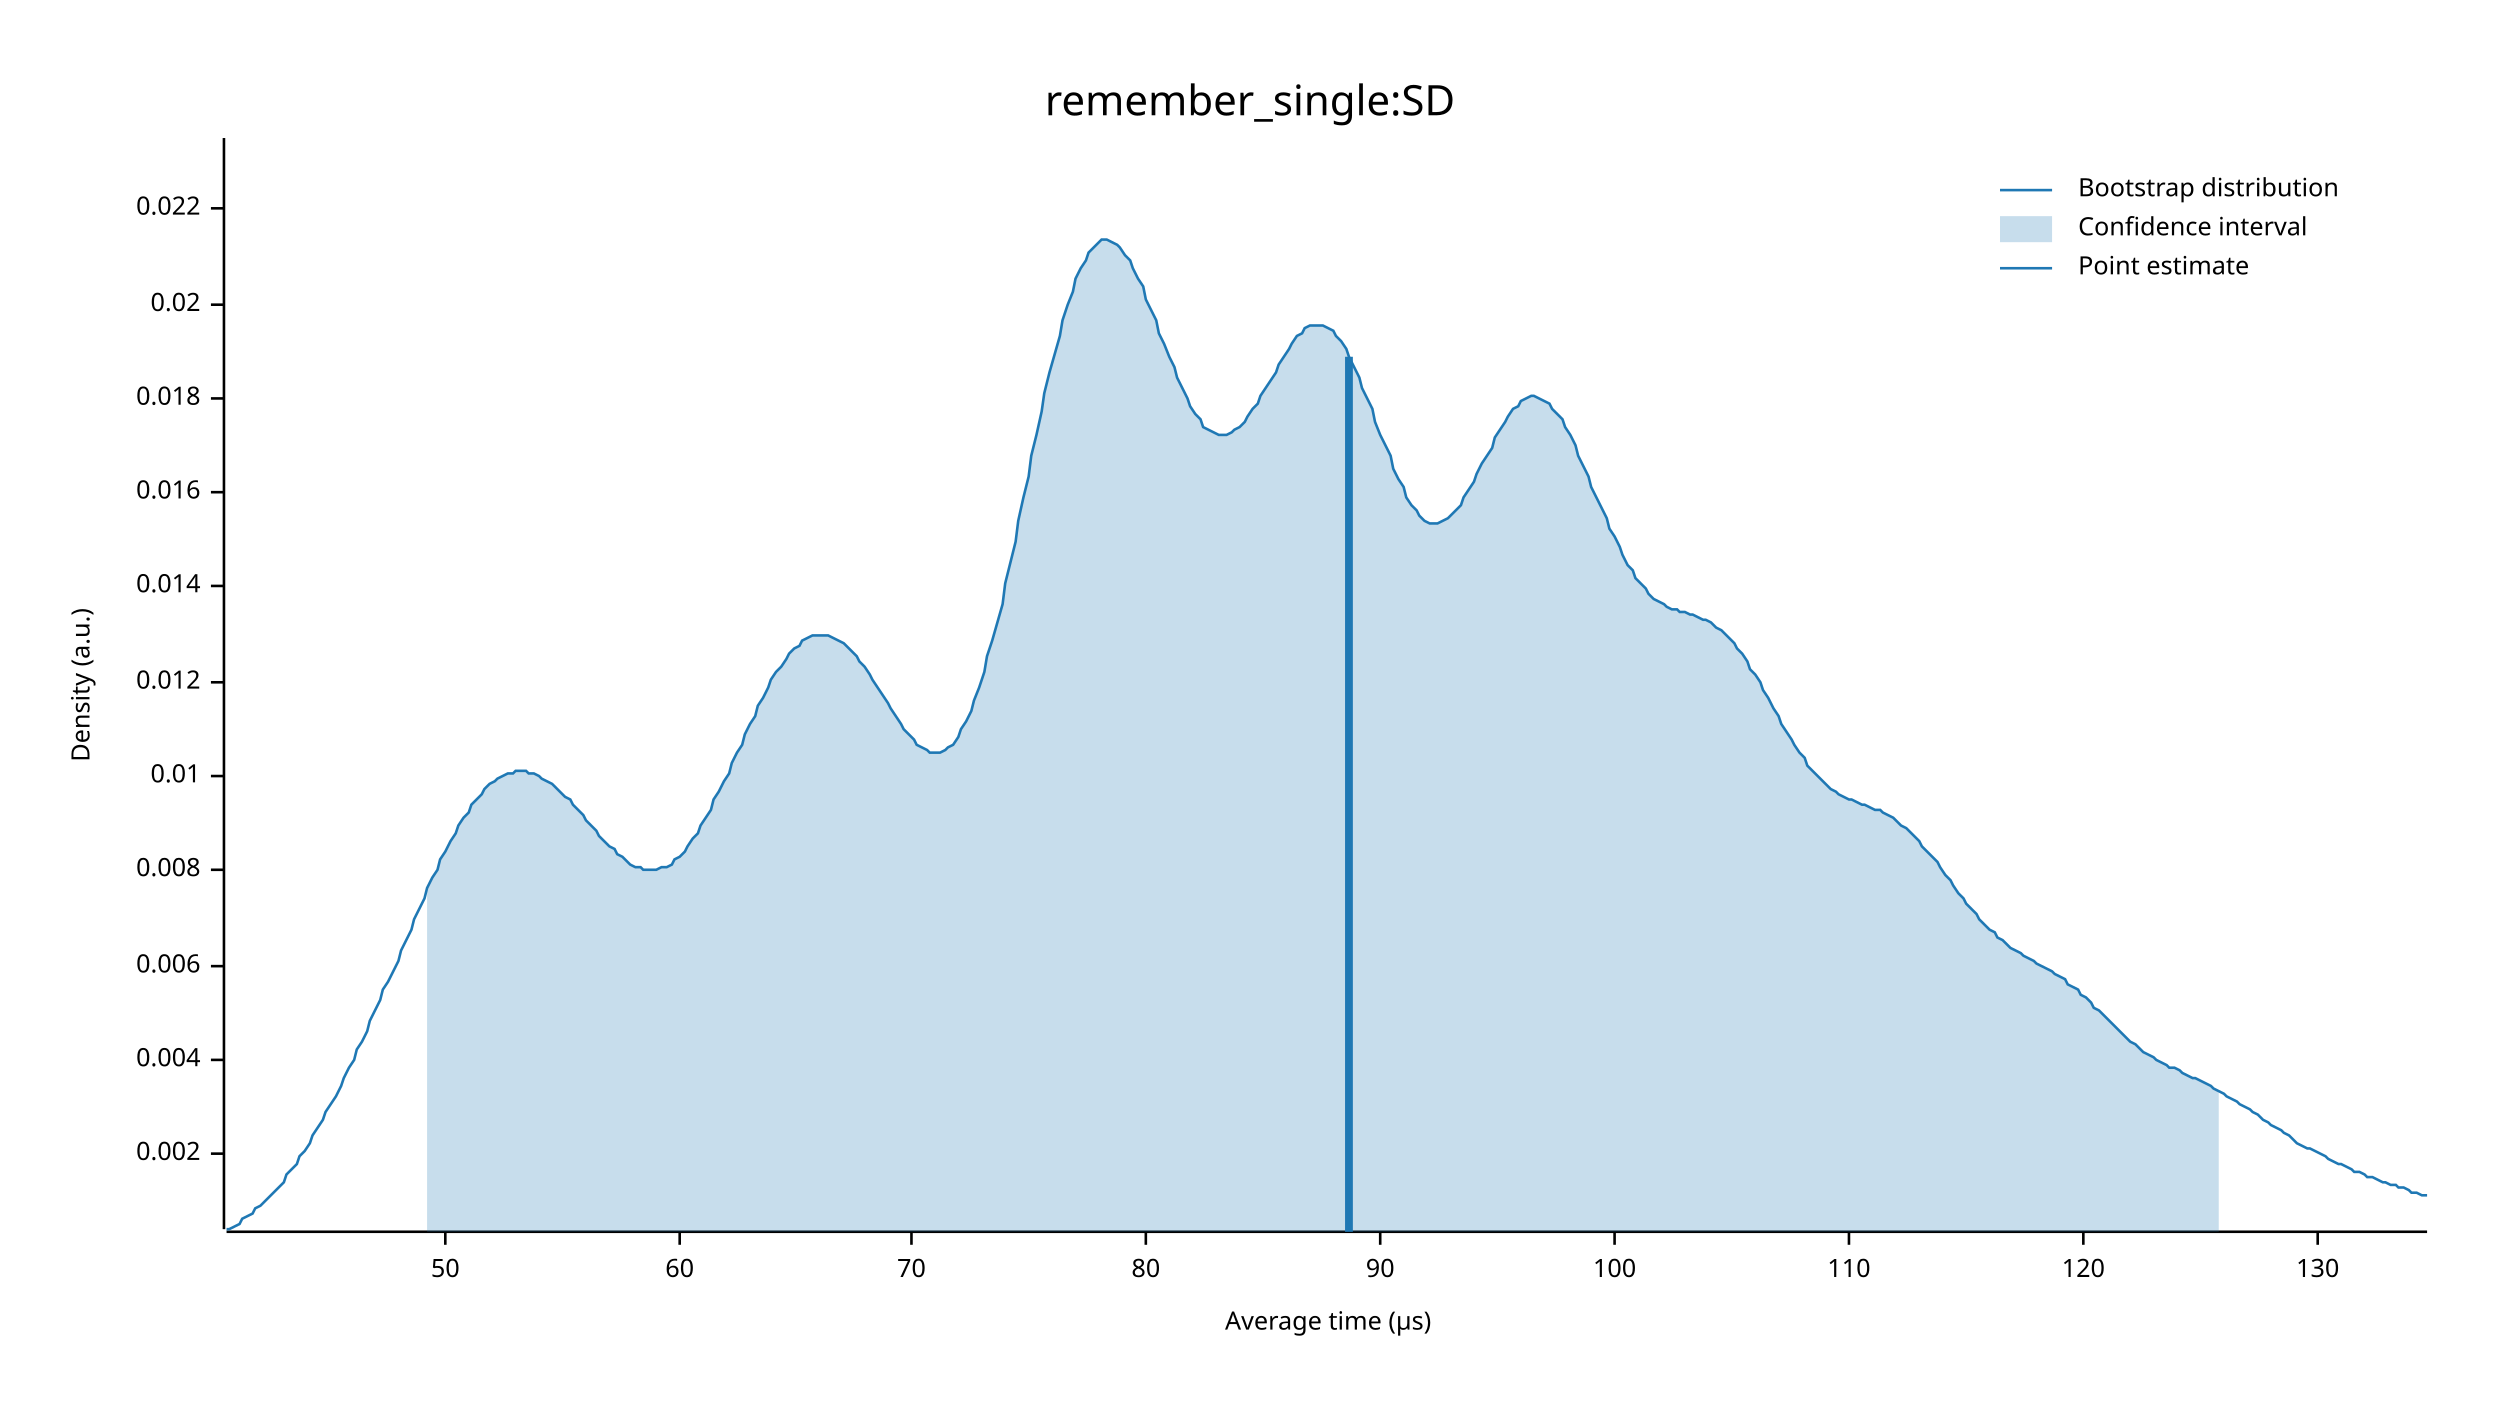
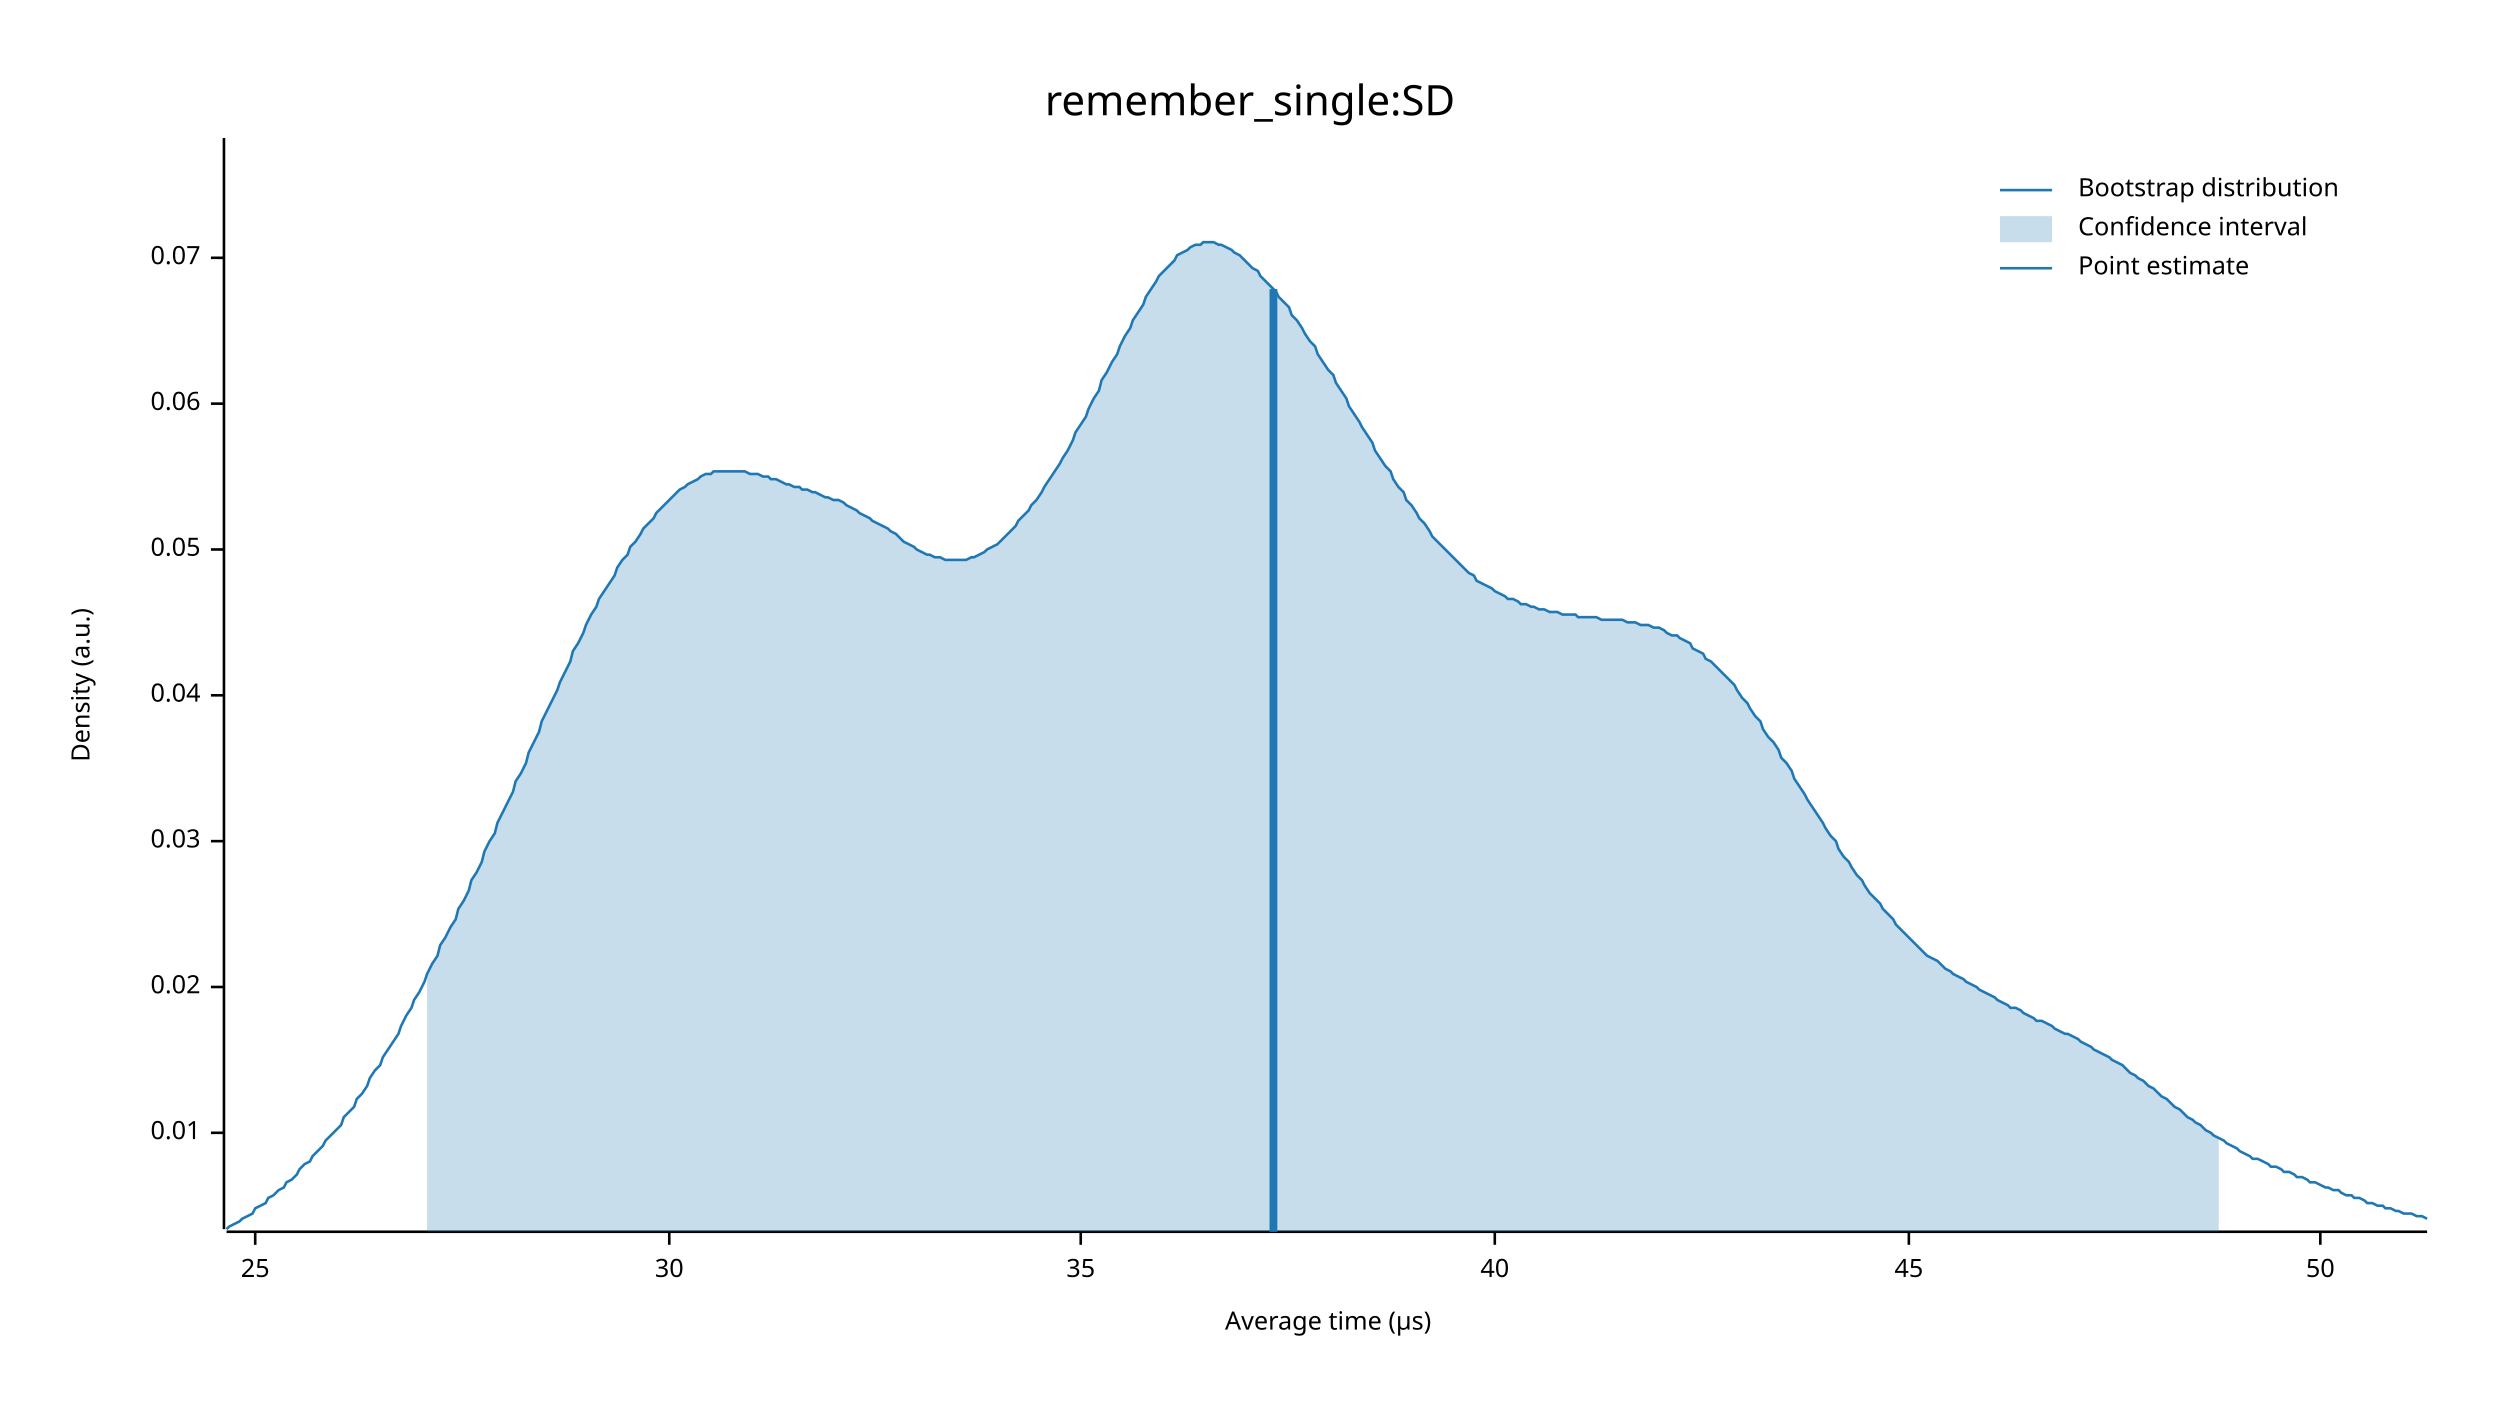
<svg xmlns="http://www.w3.org/2000/svg" width="960" height="540" viewBox="0 0 960 540">
  <text x="480" y="32" dy="0.76em" text-anchor="middle" font-family="sans-serif" font-size="16.129" opacity="1" fill="#000000">
remember_single:SD
</text>
  <text x="27" y="263" dy="0.76em" text-anchor="middle" font-family="sans-serif" font-size="9.677" opacity="1" fill="#000000" transform="rotate(270, 27, 263)">
Density (a.u.)
</text>
  <text x="510" y="513" dy="-0.5ex" text-anchor="middle" font-family="sans-serif" font-size="9.677" opacity="1" fill="#000000">
Average time (µs)
</text>
  <polyline fill="none" opacity="1" stroke="#000000" stroke-width="1" points="86,53 86,472 " />
-   <text x="77" y="443" dy="0.5ex" text-anchor="end" font-family="sans-serif" font-size="9.677" opacity="1" fill="#000000">
- 0.002
- </text>
-   <polyline fill="none" opacity="1" stroke="#000000" stroke-width="1" points="81,443 86,443 " />
-   <text x="77" y="407" dy="0.5ex" text-anchor="end" font-family="sans-serif" font-size="9.677" opacity="1" fill="#000000">
- 0.004
- </text>
-   <polyline fill="none" opacity="1" stroke="#000000" stroke-width="1" points="81,407 86,407 " />
-   <text x="77" y="371" dy="0.5ex" text-anchor="end" font-family="sans-serif" font-size="9.677" opacity="1" fill="#000000">
- 0.006
- </text>
-   <polyline fill="none" opacity="1" stroke="#000000" stroke-width="1" points="81,371 86,371 " />
-   <text x="77" y="334" dy="0.5ex" text-anchor="end" font-family="sans-serif" font-size="9.677" opacity="1" fill="#000000">
- 0.008
- </text>
-   <polyline fill="none" opacity="1" stroke="#000000" stroke-width="1" points="81,334 86,334 " />
-   <text x="77" y="298" dy="0.5ex" text-anchor="end" font-family="sans-serif" font-size="9.677" opacity="1" fill="#000000">
+   <text x="77" y="435" dy="0.5ex" text-anchor="end" font-family="sans-serif" font-size="9.677" opacity="1" fill="#000000">
0.01
</text>
-   <polyline fill="none" opacity="1" stroke="#000000" stroke-width="1" points="81,298 86,298 " />
-   <text x="77" y="262" dy="0.5ex" text-anchor="end" font-family="sans-serif" font-size="9.677" opacity="1" fill="#000000">
- 0.012
- </text>
-   <polyline fill="none" opacity="1" stroke="#000000" stroke-width="1" points="81,262 86,262 " />
-   <text x="77" y="225" dy="0.5ex" text-anchor="end" font-family="sans-serif" font-size="9.677" opacity="1" fill="#000000">
- 0.014
- </text>
-   <polyline fill="none" opacity="1" stroke="#000000" stroke-width="1" points="81,225 86,225 " />
-   <text x="77" y="189" dy="0.5ex" text-anchor="end" font-family="sans-serif" font-size="9.677" opacity="1" fill="#000000">
- 0.016
- </text>
-   <polyline fill="none" opacity="1" stroke="#000000" stroke-width="1" points="81,189 86,189 " />
-   <text x="77" y="153" dy="0.5ex" text-anchor="end" font-family="sans-serif" font-size="9.677" opacity="1" fill="#000000">
- 0.018
- </text>
-   <polyline fill="none" opacity="1" stroke="#000000" stroke-width="1" points="81,153 86,153 " />
-   <text x="77" y="117" dy="0.5ex" text-anchor="end" font-family="sans-serif" font-size="9.677" opacity="1" fill="#000000">
+   <polyline fill="none" opacity="1" stroke="#000000" stroke-width="1" points="81,435 86,435 " />
+   <text x="77" y="379" dy="0.5ex" text-anchor="end" font-family="sans-serif" font-size="9.677" opacity="1" fill="#000000">
0.02
</text>
-   <polyline fill="none" opacity="1" stroke="#000000" stroke-width="1" points="81,117 86,117 " />
-   <text x="77" y="80" dy="0.5ex" text-anchor="end" font-family="sans-serif" font-size="9.677" opacity="1" fill="#000000">
- 0.022
+   <polyline fill="none" opacity="1" stroke="#000000" stroke-width="1" points="81,379 86,379 " />
+   <text x="77" y="323" dy="0.5ex" text-anchor="end" font-family="sans-serif" font-size="9.677" opacity="1" fill="#000000">
+ 0.03
</text>
-   <polyline fill="none" opacity="1" stroke="#000000" stroke-width="1" points="81,80 86,80 " />
+   <polyline fill="none" opacity="1" stroke="#000000" stroke-width="1" points="81,323 86,323 " />
+   <text x="77" y="267" dy="0.5ex" text-anchor="end" font-family="sans-serif" font-size="9.677" opacity="1" fill="#000000">
+ 0.04
+ </text>
+   <polyline fill="none" opacity="1" stroke="#000000" stroke-width="1" points="81,267 86,267 " />
+   <text x="77" y="211" dy="0.5ex" text-anchor="end" font-family="sans-serif" font-size="9.677" opacity="1" fill="#000000">
+ 0.05
+ </text>
+   <polyline fill="none" opacity="1" stroke="#000000" stroke-width="1" points="81,211 86,211 " />
+   <text x="77" y="155" dy="0.5ex" text-anchor="end" font-family="sans-serif" font-size="9.677" opacity="1" fill="#000000">
+ 0.06
+ </text>
+   <polyline fill="none" opacity="1" stroke="#000000" stroke-width="1" points="81,155 86,155 " />
+   <text x="77" y="99" dy="0.5ex" text-anchor="end" font-family="sans-serif" font-size="9.677" opacity="1" fill="#000000">
+ 0.07
+ </text>
+   <polyline fill="none" opacity="1" stroke="#000000" stroke-width="1" points="81,99 86,99 " />
  <polyline fill="none" opacity="1" stroke="#000000" stroke-width="1" points="87,473 932,473 " />
-   <text x="171" y="483" dy="0.76em" text-anchor="middle" font-family="sans-serif" font-size="9.677" opacity="1" fill="#000000">
+   <text x="98" y="483" dy="0.76em" text-anchor="middle" font-family="sans-serif" font-size="9.677" opacity="1" fill="#000000">
+ 25
+ </text>
+   <polyline fill="none" opacity="1" stroke="#000000" stroke-width="1" points="98,473 98,478 " />
+   <text x="257" y="483" dy="0.76em" text-anchor="middle" font-family="sans-serif" font-size="9.677" opacity="1" fill="#000000">
+ 30
+ </text>
+   <polyline fill="none" opacity="1" stroke="#000000" stroke-width="1" points="257,473 257,478 " />
+   <text x="415" y="483" dy="0.76em" text-anchor="middle" font-family="sans-serif" font-size="9.677" opacity="1" fill="#000000">
+ 35
+ </text>
+   <polyline fill="none" opacity="1" stroke="#000000" stroke-width="1" points="415,473 415,478 " />
+   <text x="574" y="483" dy="0.76em" text-anchor="middle" font-family="sans-serif" font-size="9.677" opacity="1" fill="#000000">
+ 40
+ </text>
+   <polyline fill="none" opacity="1" stroke="#000000" stroke-width="1" points="574,473 574,478 " />
+   <text x="733" y="483" dy="0.76em" text-anchor="middle" font-family="sans-serif" font-size="9.677" opacity="1" fill="#000000">
+ 45
+ </text>
+   <polyline fill="none" opacity="1" stroke="#000000" stroke-width="1" points="733,473 733,478 " />
+   <text x="891" y="483" dy="0.76em" text-anchor="middle" font-family="sans-serif" font-size="9.677" opacity="1" fill="#000000">
50
</text>
-   <polyline fill="none" opacity="1" stroke="#000000" stroke-width="1" points="171,473 171,478 " />
-   <text x="261" y="483" dy="0.76em" text-anchor="middle" font-family="sans-serif" font-size="9.677" opacity="1" fill="#000000">
- 60
- </text>
-   <polyline fill="none" opacity="1" stroke="#000000" stroke-width="1" points="261,473 261,478 " />
-   <text x="350" y="483" dy="0.76em" text-anchor="middle" font-family="sans-serif" font-size="9.677" opacity="1" fill="#000000">
- 70
- </text>
-   <polyline fill="none" opacity="1" stroke="#000000" stroke-width="1" points="350,473 350,478 " />
-   <text x="440" y="483" dy="0.76em" text-anchor="middle" font-family="sans-serif" font-size="9.677" opacity="1" fill="#000000">
- 80
- </text>
-   <polyline fill="none" opacity="1" stroke="#000000" stroke-width="1" points="440,473 440,478 " />
-   <text x="530" y="483" dy="0.76em" text-anchor="middle" font-family="sans-serif" font-size="9.677" opacity="1" fill="#000000">
- 90
- </text>
-   <polyline fill="none" opacity="1" stroke="#000000" stroke-width="1" points="530,473 530,478 " />
-   <text x="620" y="483" dy="0.76em" text-anchor="middle" font-family="sans-serif" font-size="9.677" opacity="1" fill="#000000">
- 100
- </text>
-   <polyline fill="none" opacity="1" stroke="#000000" stroke-width="1" points="620,473 620,478 " />
-   <text x="710" y="483" dy="0.76em" text-anchor="middle" font-family="sans-serif" font-size="9.677" opacity="1" fill="#000000">
- 110
- </text>
-   <polyline fill="none" opacity="1" stroke="#000000" stroke-width="1" points="710,473 710,478 " />
-   <text x="800" y="483" dy="0.76em" text-anchor="middle" font-family="sans-serif" font-size="9.677" opacity="1" fill="#000000">
- 120
- </text>
-   <polyline fill="none" opacity="1" stroke="#000000" stroke-width="1" points="800,473 800,478 " />
-   <text x="890" y="483" dy="0.76em" text-anchor="middle" font-family="sans-serif" font-size="9.677" opacity="1" fill="#000000">
- 130
- </text>
-   <polyline fill="none" opacity="1" stroke="#000000" stroke-width="1" points="890,473 890,478 " />
-   <polyline fill="none" opacity="1" stroke="#1F78B4" stroke-width="1" points="87,472 88,472 90,471 92,470 93,468 95,467 97,466 98,464 100,463 102,461 103,460 105,458 107,456 109,454 110,451 112,449 114,447 115,444 117,442 119,439 120,436 122,433 124,430 125,427 127,424 129,421 131,417 132,414 134,410 136,407 137,403 139,400 141,396 142,392 144,388 146,384 147,380 149,377 151,373 153,369 154,365 156,361 158,357 159,353 161,349 163,345 164,341 166,337 168,334 169,330 171,327 173,323 175,320 176,317 178,314 180,312 181,309 183,307 185,305 186,303 188,301 190,300 191,299 193,298 195,297 197,297 198,296 200,296 202,296 203,297 205,297 207,298 208,299 210,300 212,301 214,303 215,304 217,306 219,307 220,309 222,311 224,313 225,315 227,317 229,319 230,321 232,323 234,325 236,326 237,328 239,329 241,331 242,332 244,333 246,333 247,334 249,334 251,334 252,334 254,333 256,333 258,332 259,330 261,329 263,327 264,325 266,322 268,320 269,317 271,314 273,311 274,307 276,304 278,300 280,297 281,293 283,289 285,286 286,282 288,278 290,275 291,271 293,268 295,264 296,261 298,258 300,256 302,253 303,251 305,249 307,248 308,246 310,245 312,244 313,244 315,244 317,244 318,244 320,245 322,246 324,247 325,248 327,250 329,252 330,254 332,256 334,259 335,261 337,264 339,267 341,270 342,272 344,275 346,278 347,280 349,282 351,284 352,286 354,287 356,288 357,289 359,289 361,289 363,288 364,287 366,286 368,283 369,280 371,277 373,273 374,269 376,264 378,258 379,252 381,246 383,239 385,232 386,224 388,216 390,208 391,200 393,191 395,183 396,175 398,167 400,158 401,151 403,143 405,136 407,129 408,123 410,117 412,112 413,107 415,103 417,100 418,97 420,95 422,93 423,92 425,92 427,93 429,94 430,95 432,98 434,100 435,103 437,107 439,110 440,115 442,119 444,123 445,128 447,132 449,137 451,141 452,145 454,149 456,153 457,156 459,159 461,161 462,164 464,165 466,166 468,167 469,167 471,167 473,166 474,165 476,164 478,162 479,160 481,157 483,155 484,152 486,149 488,146 490,143 491,140 493,137 495,134 496,132 498,129 500,128 501,126 503,125 505,125 506,125 508,125 510,126 512,127 513,129 515,131 517,134 518,137 520,141 522,145 523,149 525,153 527,157 528,162 530,167 532,171 534,175 535,180 537,184 539,187 540,191 542,194 544,196 545,198 547,200 549,201 550,201 552,201 554,200 556,199 557,198 559,196 561,194 562,191 564,188 566,185 567,182 569,178 571,175 573,172 574,168 576,165 578,162 579,160 581,157 583,156 584,154 586,153 588,152 589,152 591,153 593,154 595,155 596,157 598,159 600,161 601,164 603,167 605,171 606,175 608,179 610,183 611,187 613,191 615,195 617,199 618,203 620,206 622,210 623,213 625,217 627,219 628,222 630,224 632,226 633,228 635,230 637,231 639,232 640,233 642,234 644,234 645,235 647,235 649,236 650,236 652,237 654,238 655,238 657,239 659,241 661,242 662,243 664,245 666,247 667,249 669,251 671,254 672,257 674,259 676,262 677,265 679,268 681,272 683,275 684,278 686,281 688,284 689,286 691,289 693,291 694,294 696,296 698,298 700,300 701,301 703,303 705,304 706,305 708,306 710,307 711,307 713,308 715,309 716,309 718,310 720,311 722,311 723,312 725,313 727,314 728,315 730,317 732,318 733,319 735,321 737,323 738,325 740,327 742,329 744,331 745,333 747,336 749,338 750,340 752,343 754,345 755,347 757,349 759,351 760,353 762,355 764,357 766,358 767,360 769,361 771,363 772,364 774,365 776,366 777,367 779,368 781,369 782,370 784,371 786,372 788,373 789,374 791,375 793,376 794,378 796,379 798,380 799,382 801,383 803,385 804,387 806,388 808,390 810,392 811,393 813,395 815,397 816,398 818,400 820,401 821,402 823,404 825,405 827,406 828,407 830,408 832,409 833,410 835,410 837,411 838,412 840,413 842,414 843,414 845,415 847,416 849,417 850,418 852,419 854,420 855,421 857,422 859,423 860,424 862,425 864,426 865,427 867,428 869,430 871,431 872,432 874,433 876,434 877,435 879,436 881,438 882,439 884,440 886,441 887,441 889,442 891,443 893,444 894,445 896,446 898,447 899,447 901,448 903,449 904,450 906,450 908,451 909,452 911,452 913,453 915,454 916,454 918,455 920,455 921,456 923,456 925,457 926,458 928,458 930,459 932,459 " />
-   <polygon opacity="0.25" fill="#1F78B4" points="164,341 166,337 168,334 169,330 171,327 173,323 175,320 176,317 178,314 180,312 181,309 183,307 185,305 186,303 188,301 190,300 191,299 193,298 195,297 197,297 198,296 200,296 202,296 203,297 205,297 207,298 208,299 210,300 212,301 214,303 215,304 217,306 219,307 220,309 222,311 224,313 225,315 227,317 229,319 230,321 232,323 234,325 236,326 237,328 239,329 241,331 242,332 244,333 246,333 247,334 249,334 251,334 252,334 254,333 256,333 258,332 259,330 261,329 263,327 264,325 266,322 268,320 269,317 271,314 273,311 274,307 276,304 278,300 280,297 281,293 283,289 285,286 286,282 288,278 290,275 291,271 293,268 295,264 296,261 298,258 300,256 302,253 303,251 305,249 307,248 308,246 310,245 312,244 313,244 315,244 317,244 318,244 320,245 322,246 324,247 325,248 327,250 329,252 330,254 332,256 334,259 335,261 337,264 339,267 341,270 342,272 344,275 346,278 347,280 349,282 351,284 352,286 354,287 356,288 357,289 359,289 361,289 363,288 364,287 366,286 368,283 369,280 371,277 373,273 374,269 376,264 378,258 379,252 381,246 383,239 385,232 386,224 388,216 390,208 391,200 393,191 395,183 396,175 398,167 400,158 401,151 403,143 405,136 407,129 408,123 410,117 412,112 413,107 415,103 417,100 418,97 420,95 422,93 423,92 425,92 427,93 429,94 430,95 432,98 434,100 435,103 437,107 439,110 440,115 442,119 444,123 445,128 447,132 449,137 451,141 452,145 454,149 456,153 457,156 459,159 461,161 462,164 464,165 466,166 468,167 469,167 471,167 473,166 474,165 476,164 478,162 479,160 481,157 483,155 484,152 486,149 488,146 490,143 491,140 493,137 495,134 496,132 498,129 500,128 501,126 503,125 505,125 506,125 508,125 510,126 512,127 513,129 515,131 517,134 518,137 520,141 522,145 523,149 525,153 527,157 528,162 530,167 532,171 534,175 535,180 537,184 539,187 540,191 542,194 544,196 545,198 547,200 549,201 550,201 552,201 554,200 556,199 557,198 559,196 561,194 562,191 564,188 566,185 567,182 569,178 571,175 573,172 574,168 576,165 578,162 579,160 581,157 583,156 584,154 586,153 588,152 589,152 591,153 593,154 595,155 596,157 598,159 600,161 601,164 603,167 605,171 606,175 608,179 610,183 611,187 613,191 615,195 617,199 618,203 620,206 622,210 623,213 625,217 627,219 628,222 630,224 632,226 633,228 635,230 637,231 639,232 640,233 642,234 644,234 645,235 647,235 649,236 650,236 652,237 654,238 655,238 657,239 659,241 661,242 662,243 664,245 666,247 667,249 669,251 671,254 672,257 674,259 676,262 677,265 679,268 681,272 683,275 684,278 686,281 688,284 689,286 691,289 693,291 694,294 696,296 698,298 700,300 701,301 703,303 705,304 706,305 708,306 710,307 711,307 713,308 715,309 716,309 718,310 720,311 722,311 723,312 725,313 727,314 728,315 730,317 732,318 733,319 735,321 737,323 738,325 740,327 742,329 744,331 745,333 747,336 749,338 750,340 752,343 754,345 755,347 757,349 759,351 760,353 762,355 764,357 766,358 767,360 769,361 771,363 772,364 774,365 776,366 777,367 779,368 781,369 782,370 784,371 786,372 788,373 789,374 791,375 793,376 794,378 796,379 798,380 799,382 801,383 803,385 804,387 806,388 808,390 810,392 811,393 813,395 815,397 816,398 818,400 820,401 821,402 823,404 825,405 827,406 828,407 830,408 832,409 833,410 835,410 837,411 838,412 840,413 842,414 843,414 845,415 847,416 849,417 850,418 852,419 852,473 164,473 " />
-   <polyline fill="none" opacity="1" stroke="#1F78B4" stroke-width="3" points="518,473 518,137 " />
+   <polyline fill="none" opacity="1" stroke="#000000" stroke-width="1" points="891,473 891,478 " />
+   <polyline fill="none" opacity="1" stroke="#1F78B4" stroke-width="1" points="87,472 88,471 90,470 92,469 93,468 95,467 97,466 98,464 100,463 102,462 103,460 105,459 107,457 109,456 110,454 112,453 114,451 115,449 117,447 119,446 120,444 122,442 124,440 125,438 127,436 129,434 131,432 132,429 134,427 136,425 137,422 139,420 141,417 142,414 144,411 146,409 147,406 149,403 151,400 153,397 154,394 156,390 158,387 159,384 161,381 163,377 164,374 166,370 168,367 169,363 171,360 173,356 175,353 176,349 178,346 180,342 181,338 183,335 185,331 186,327 188,323 190,320 191,316 193,312 195,308 197,304 198,300 200,297 202,293 203,289 205,285 207,281 208,277 210,273 212,269 214,265 215,262 217,258 219,254 220,250 222,247 224,243 225,240 227,236 229,233 230,230 232,227 234,224 236,221 237,218 239,215 241,213 242,210 244,208 246,205 247,203 249,201 251,199 252,197 254,195 256,193 258,191 259,190 261,188 263,187 264,186 266,185 268,184 269,183 271,182 273,182 274,181 276,181 278,181 280,181 281,181 283,181 285,181 286,181 288,182 290,182 291,182 293,183 295,183 296,184 298,184 300,185 302,186 303,186 305,187 307,187 308,188 310,188 312,189 313,189 315,190 317,191 318,191 320,192 322,192 324,193 325,194 327,195 329,196 330,197 332,198 334,199 335,200 337,201 339,202 341,203 342,204 344,205 346,207 347,208 349,209 351,210 352,211 354,212 356,213 357,213 359,214 361,214 363,215 364,215 366,215 368,215 369,215 371,215 373,214 374,214 376,213 378,212 379,211 381,210 383,209 385,207 386,206 388,204 390,202 391,200 393,198 395,196 396,194 398,192 400,189 401,187 403,184 405,181 407,178 408,176 410,173 412,169 413,166 415,163 417,160 418,157 420,153 422,150 423,146 425,143 427,139 429,136 430,133 432,129 434,126 435,123 437,120 439,117 440,114 442,111 444,108 445,106 447,104 449,102 451,100 452,98 454,97 456,96 457,95 459,94 461,94 462,93 464,93 466,93 468,94 469,94 471,95 473,96 474,97 476,98 478,100 479,101 481,103 483,104 484,106 486,108 488,110 490,112 491,114 493,116 495,118 496,121 498,123 500,126 501,128 503,131 505,133 506,136 508,139 510,142 512,144 513,147 515,150 517,153 518,156 520,159 522,162 523,164 525,167 527,170 528,173 530,176 532,179 534,181 535,184 537,187 539,189 540,192 542,194 544,197 545,199 547,201 549,204 550,206 552,208 554,210 556,212 557,213 559,215 561,217 562,218 564,220 566,221 567,223 569,224 571,225 573,226 574,227 576,228 578,229 579,230 581,230 583,231 584,232 586,232 588,233 589,233 591,234 593,234 595,235 596,235 598,235 600,236 601,236 603,236 605,236 606,237 608,237 610,237 611,237 613,237 615,238 617,238 618,238 620,238 622,238 623,238 625,239 627,239 628,239 630,240 632,240 633,240 635,241 637,241 639,242 640,243 642,244 644,244 645,245 647,246 649,247 650,249 652,250 654,251 655,253 657,254 659,256 661,258 662,259 664,261 666,263 667,265 669,268 671,270 672,272 674,275 676,277 677,280 679,283 681,285 683,288 684,291 686,293 688,296 689,299 691,302 693,305 694,307 696,310 698,313 700,316 701,318 703,321 705,323 706,326 708,329 710,331 711,333 713,336 715,338 716,340 718,343 720,345 722,347 723,349 725,351 727,353 728,355 730,357 732,359 733,360 735,362 737,364 738,365 740,367 742,368 744,369 745,370 747,372 749,373 750,374 752,375 754,376 755,377 757,378 759,379 760,380 762,381 764,382 766,383 767,384 769,385 771,386 772,387 774,387 776,388 777,389 779,390 781,391 782,392 784,392 786,393 788,394 789,395 791,396 793,397 794,397 796,398 798,399 799,400 801,401 803,402 804,403 806,404 808,405 810,406 811,407 813,408 815,409 816,410 818,412 820,413 821,414 823,415 825,417 827,418 828,419 830,421 832,422 833,423 835,425 837,426 838,427 840,429 842,430 843,431 845,432 847,434 849,435 850,436 852,437 854,438 855,439 857,440 859,441 860,442 862,443 864,444 865,445 867,445 869,446 871,447 872,448 874,448 876,449 877,450 879,450 881,451 882,452 884,452 886,453 887,454 889,454 891,455 893,456 894,456 896,457 898,457 899,458 901,459 903,459 904,460 906,460 908,461 909,462 911,462 913,463 915,463 916,464 918,464 920,465 921,465 923,466 925,466 926,466 928,467 930,467 932,468 " />
+   <polygon opacity="0.25" fill="#1F78B4" points="164,374 166,370 168,367 169,363 171,360 173,356 175,353 176,349 178,346 180,342 181,338 183,335 185,331 186,327 188,323 190,320 191,316 193,312 195,308 197,304 198,300 200,297 202,293 203,289 205,285 207,281 208,277 210,273 212,269 214,265 215,262 217,258 219,254 220,250 222,247 224,243 225,240 227,236 229,233 230,230 232,227 234,224 236,221 237,218 239,215 241,213 242,210 244,208 246,205 247,203 249,201 251,199 252,197 254,195 256,193 258,191 259,190 261,188 263,187 264,186 266,185 268,184 269,183 271,182 273,182 274,181 276,181 278,181 280,181 281,181 283,181 285,181 286,181 288,182 290,182 291,182 293,183 295,183 296,184 298,184 300,185 302,186 303,186 305,187 307,187 308,188 310,188 312,189 313,189 315,190 317,191 318,191 320,192 322,192 324,193 325,194 327,195 329,196 330,197 332,198 334,199 335,200 337,201 339,202 341,203 342,204 344,205 346,207 347,208 349,209 351,210 352,211 354,212 356,213 357,213 359,214 361,214 363,215 364,215 366,215 368,215 369,215 371,215 373,214 374,214 376,213 378,212 379,211 381,210 383,209 385,207 386,206 388,204 390,202 391,200 393,198 395,196 396,194 398,192 400,189 401,187 403,184 405,181 407,178 408,176 410,173 412,169 413,166 415,163 417,160 418,157 420,153 422,150 423,146 425,143 427,139 429,136 430,133 432,129 434,126 435,123 437,120 439,117 440,114 442,111 444,108 445,106 447,104 449,102 451,100 452,98 454,97 456,96 457,95 459,94 461,94 462,93 464,93 466,93 468,94 469,94 471,95 473,96 474,97 476,98 478,100 479,101 481,103 483,104 484,106 486,108 488,110 490,112 491,114 493,116 495,118 496,121 498,123 500,126 501,128 503,131 505,133 506,136 508,139 510,142 512,144 513,147 515,150 517,153 518,156 520,159 522,162 523,164 525,167 527,170 528,173 530,176 532,179 534,181 535,184 537,187 539,189 540,192 542,194 544,197 545,199 547,201 549,204 550,206 552,208 554,210 556,212 557,213 559,215 561,217 562,218 564,220 566,221 567,223 569,224 571,225 573,226 574,227 576,228 578,229 579,230 581,230 583,231 584,232 586,232 588,233 589,233 591,234 593,234 595,235 596,235 598,235 600,236 601,236 603,236 605,236 606,237 608,237 610,237 611,237 613,237 615,238 617,238 618,238 620,238 622,238 623,238 625,239 627,239 628,239 630,240 632,240 633,240 635,241 637,241 639,242 640,243 642,244 644,244 645,245 647,246 649,247 650,249 652,250 654,251 655,253 657,254 659,256 661,258 662,259 664,261 666,263 667,265 669,268 671,270 672,272 674,275 676,277 677,280 679,283 681,285 683,288 684,291 686,293 688,296 689,299 691,302 693,305 694,307 696,310 698,313 700,316 701,318 703,321 705,323 706,326 708,329 710,331 711,333 713,336 715,338 716,340 718,343 720,345 722,347 723,349 725,351 727,353 728,355 730,357 732,359 733,360 735,362 737,364 738,365 740,367 742,368 744,369 745,370 747,372 749,373 750,374 752,375 754,376 755,377 757,378 759,379 760,380 762,381 764,382 766,383 767,384 769,385 771,386 772,387 774,387 776,388 777,389 779,390 781,391 782,392 784,392 786,393 788,394 789,395 791,396 793,397 794,397 796,398 798,399 799,400 801,401 803,402 804,403 806,404 808,405 810,406 811,407 813,408 815,409 816,410 818,412 820,413 821,414 823,415 825,417 827,418 828,419 830,421 832,422 833,423 835,425 837,426 838,427 840,429 842,430 843,431 845,432 847,434 849,435 850,436 852,437 852,473 164,473 " />
+   <polyline fill="none" opacity="1" stroke="#1F78B4" stroke-width="3" points="489,473 489,111 " />
  <text x="798" y="68" dy="0.76em" text-anchor="start" font-family="sans-serif" font-size="9.677" opacity="1" fill="#000000">
Bootstrap distribution
</text>
  <text x="798" y="83" dy="0.76em" text-anchor="start" font-family="sans-serif" font-size="9.677" opacity="1" fill="#000000">
Confidence interval
</text>
  <text x="798" y="98" dy="0.76em" text-anchor="start" font-family="sans-serif" font-size="9.677" opacity="1" fill="#000000">
Point estimate
</text>
  <polyline fill="none" opacity="1" stroke="#1F78B4" stroke-width="1" points="768,73 788,73 " />
  <rect x="768" y="83" width="20" height="10" opacity="0.25" fill="#1F78B4" stroke="none" />
  <polyline fill="none" opacity="1" stroke="#1F78B4" stroke-width="1" points="768,103 788,103 " />
</svg>
